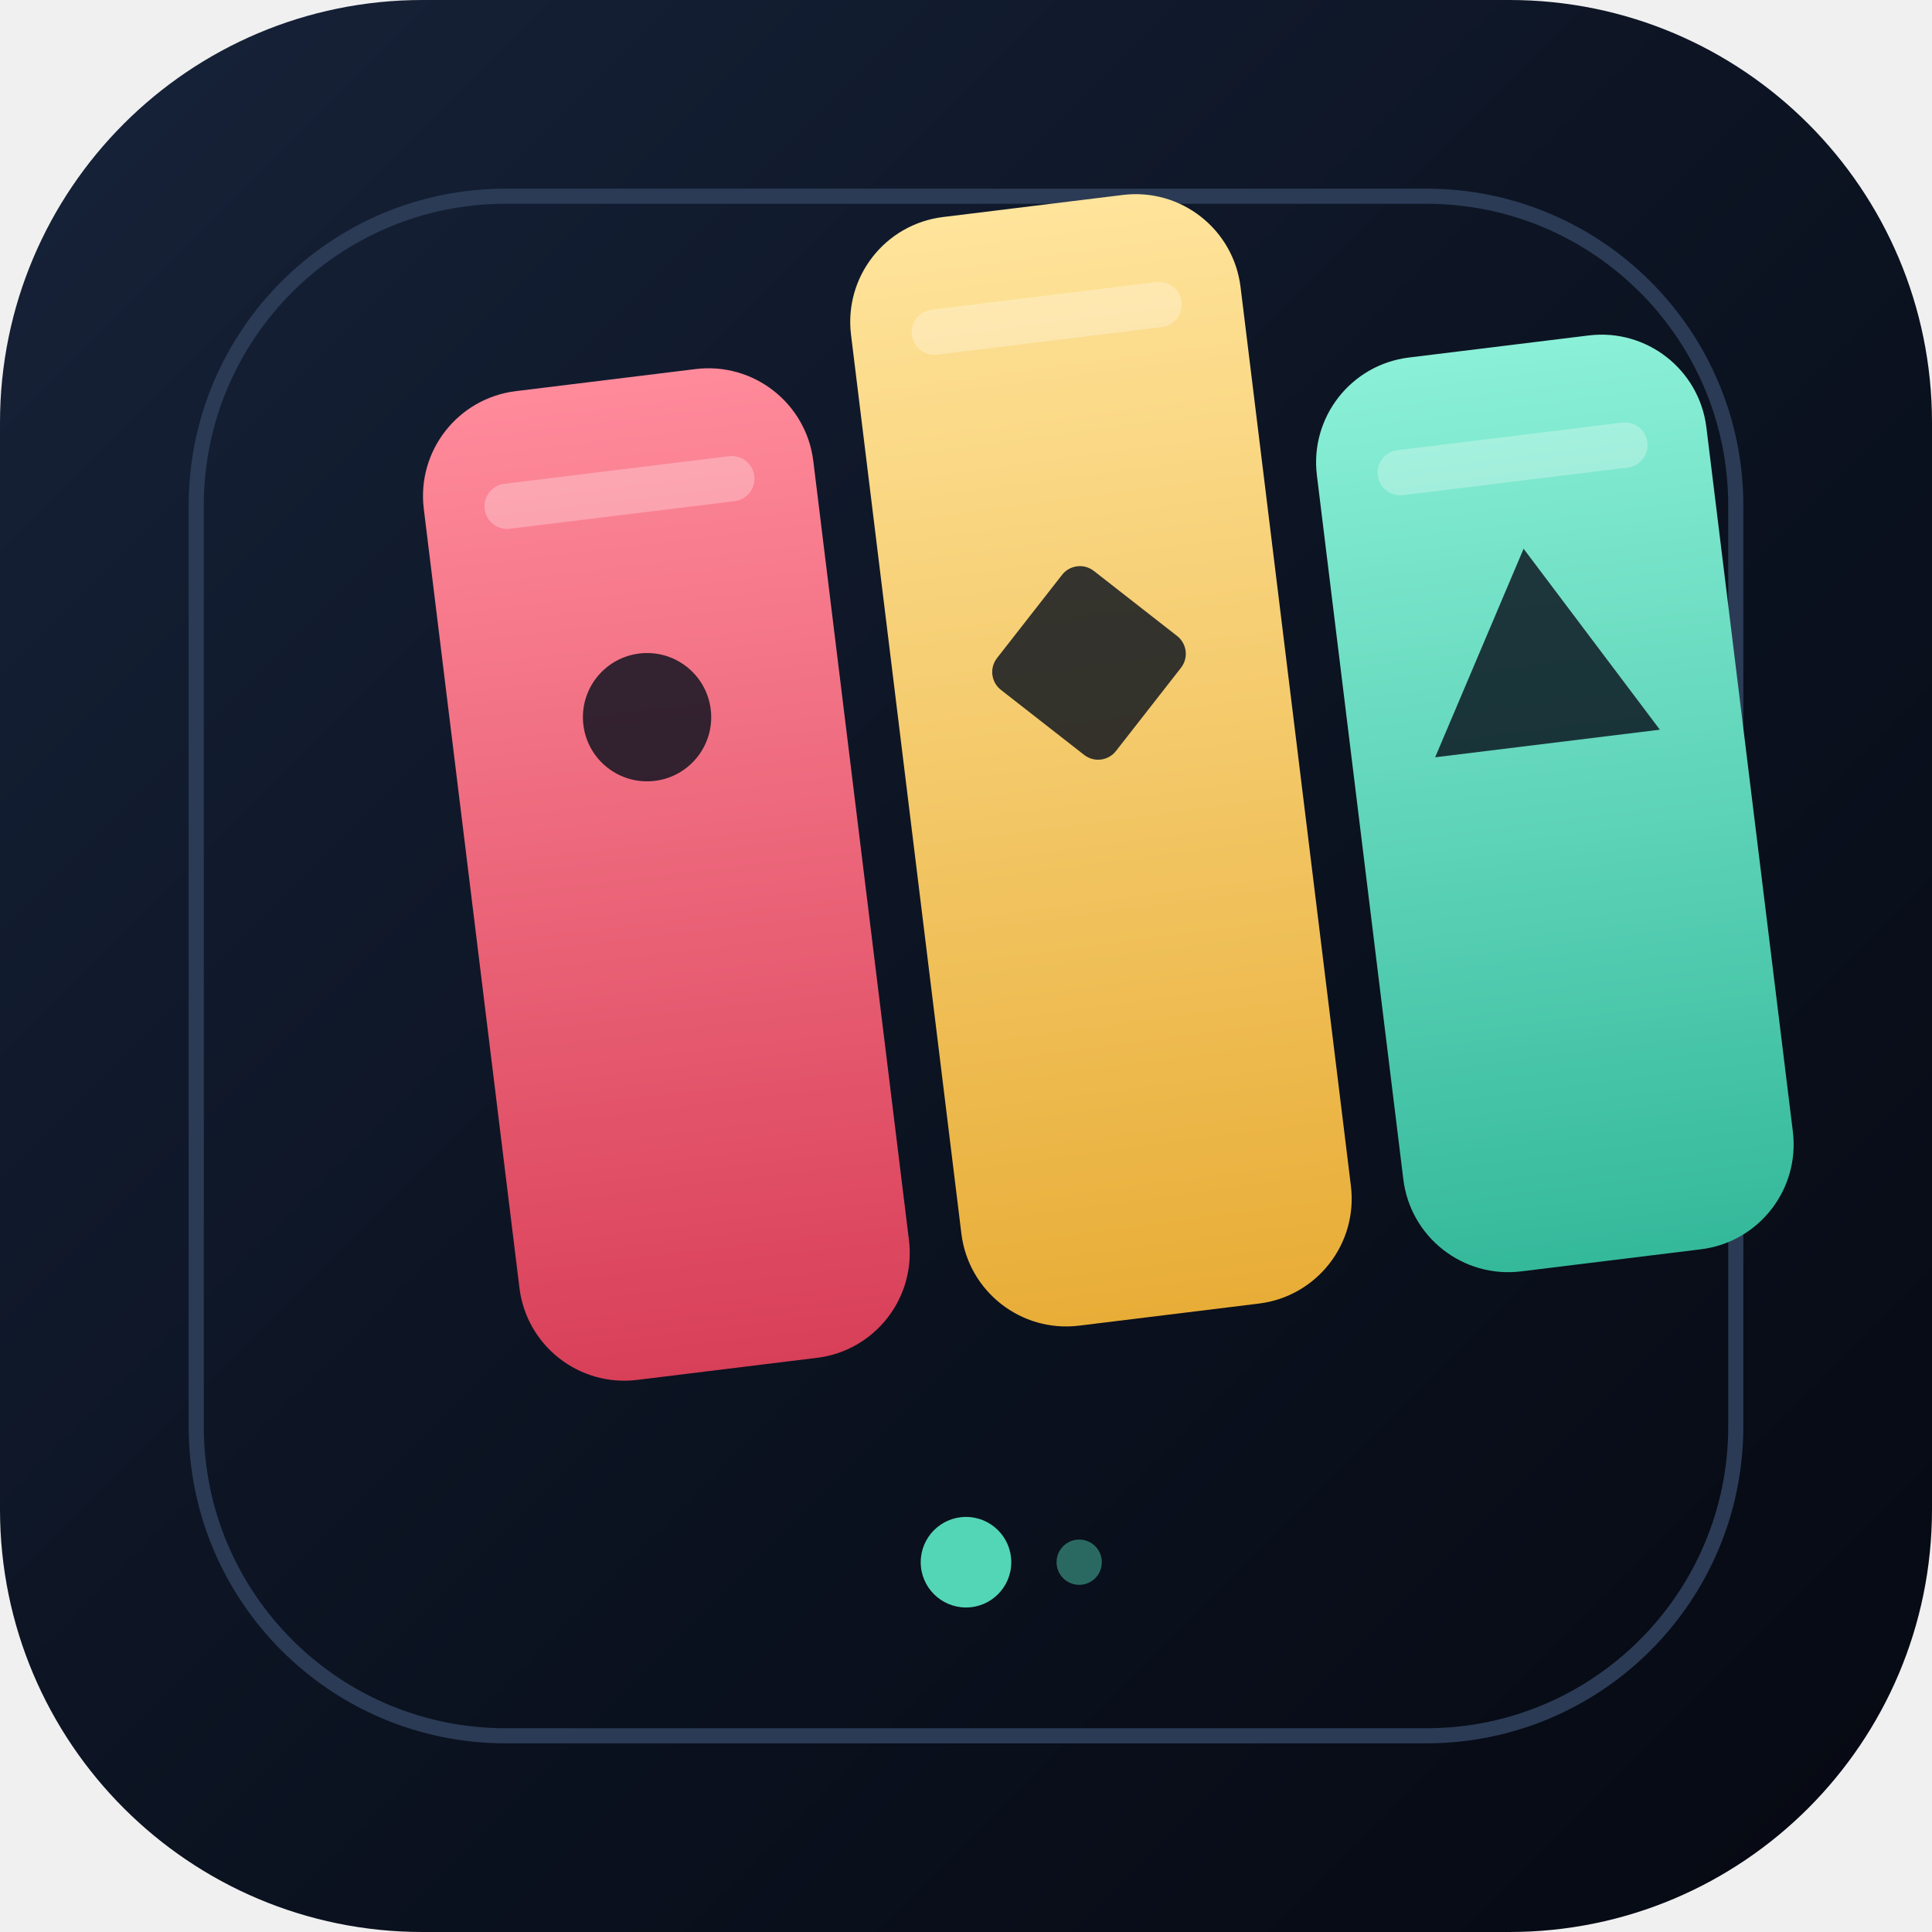
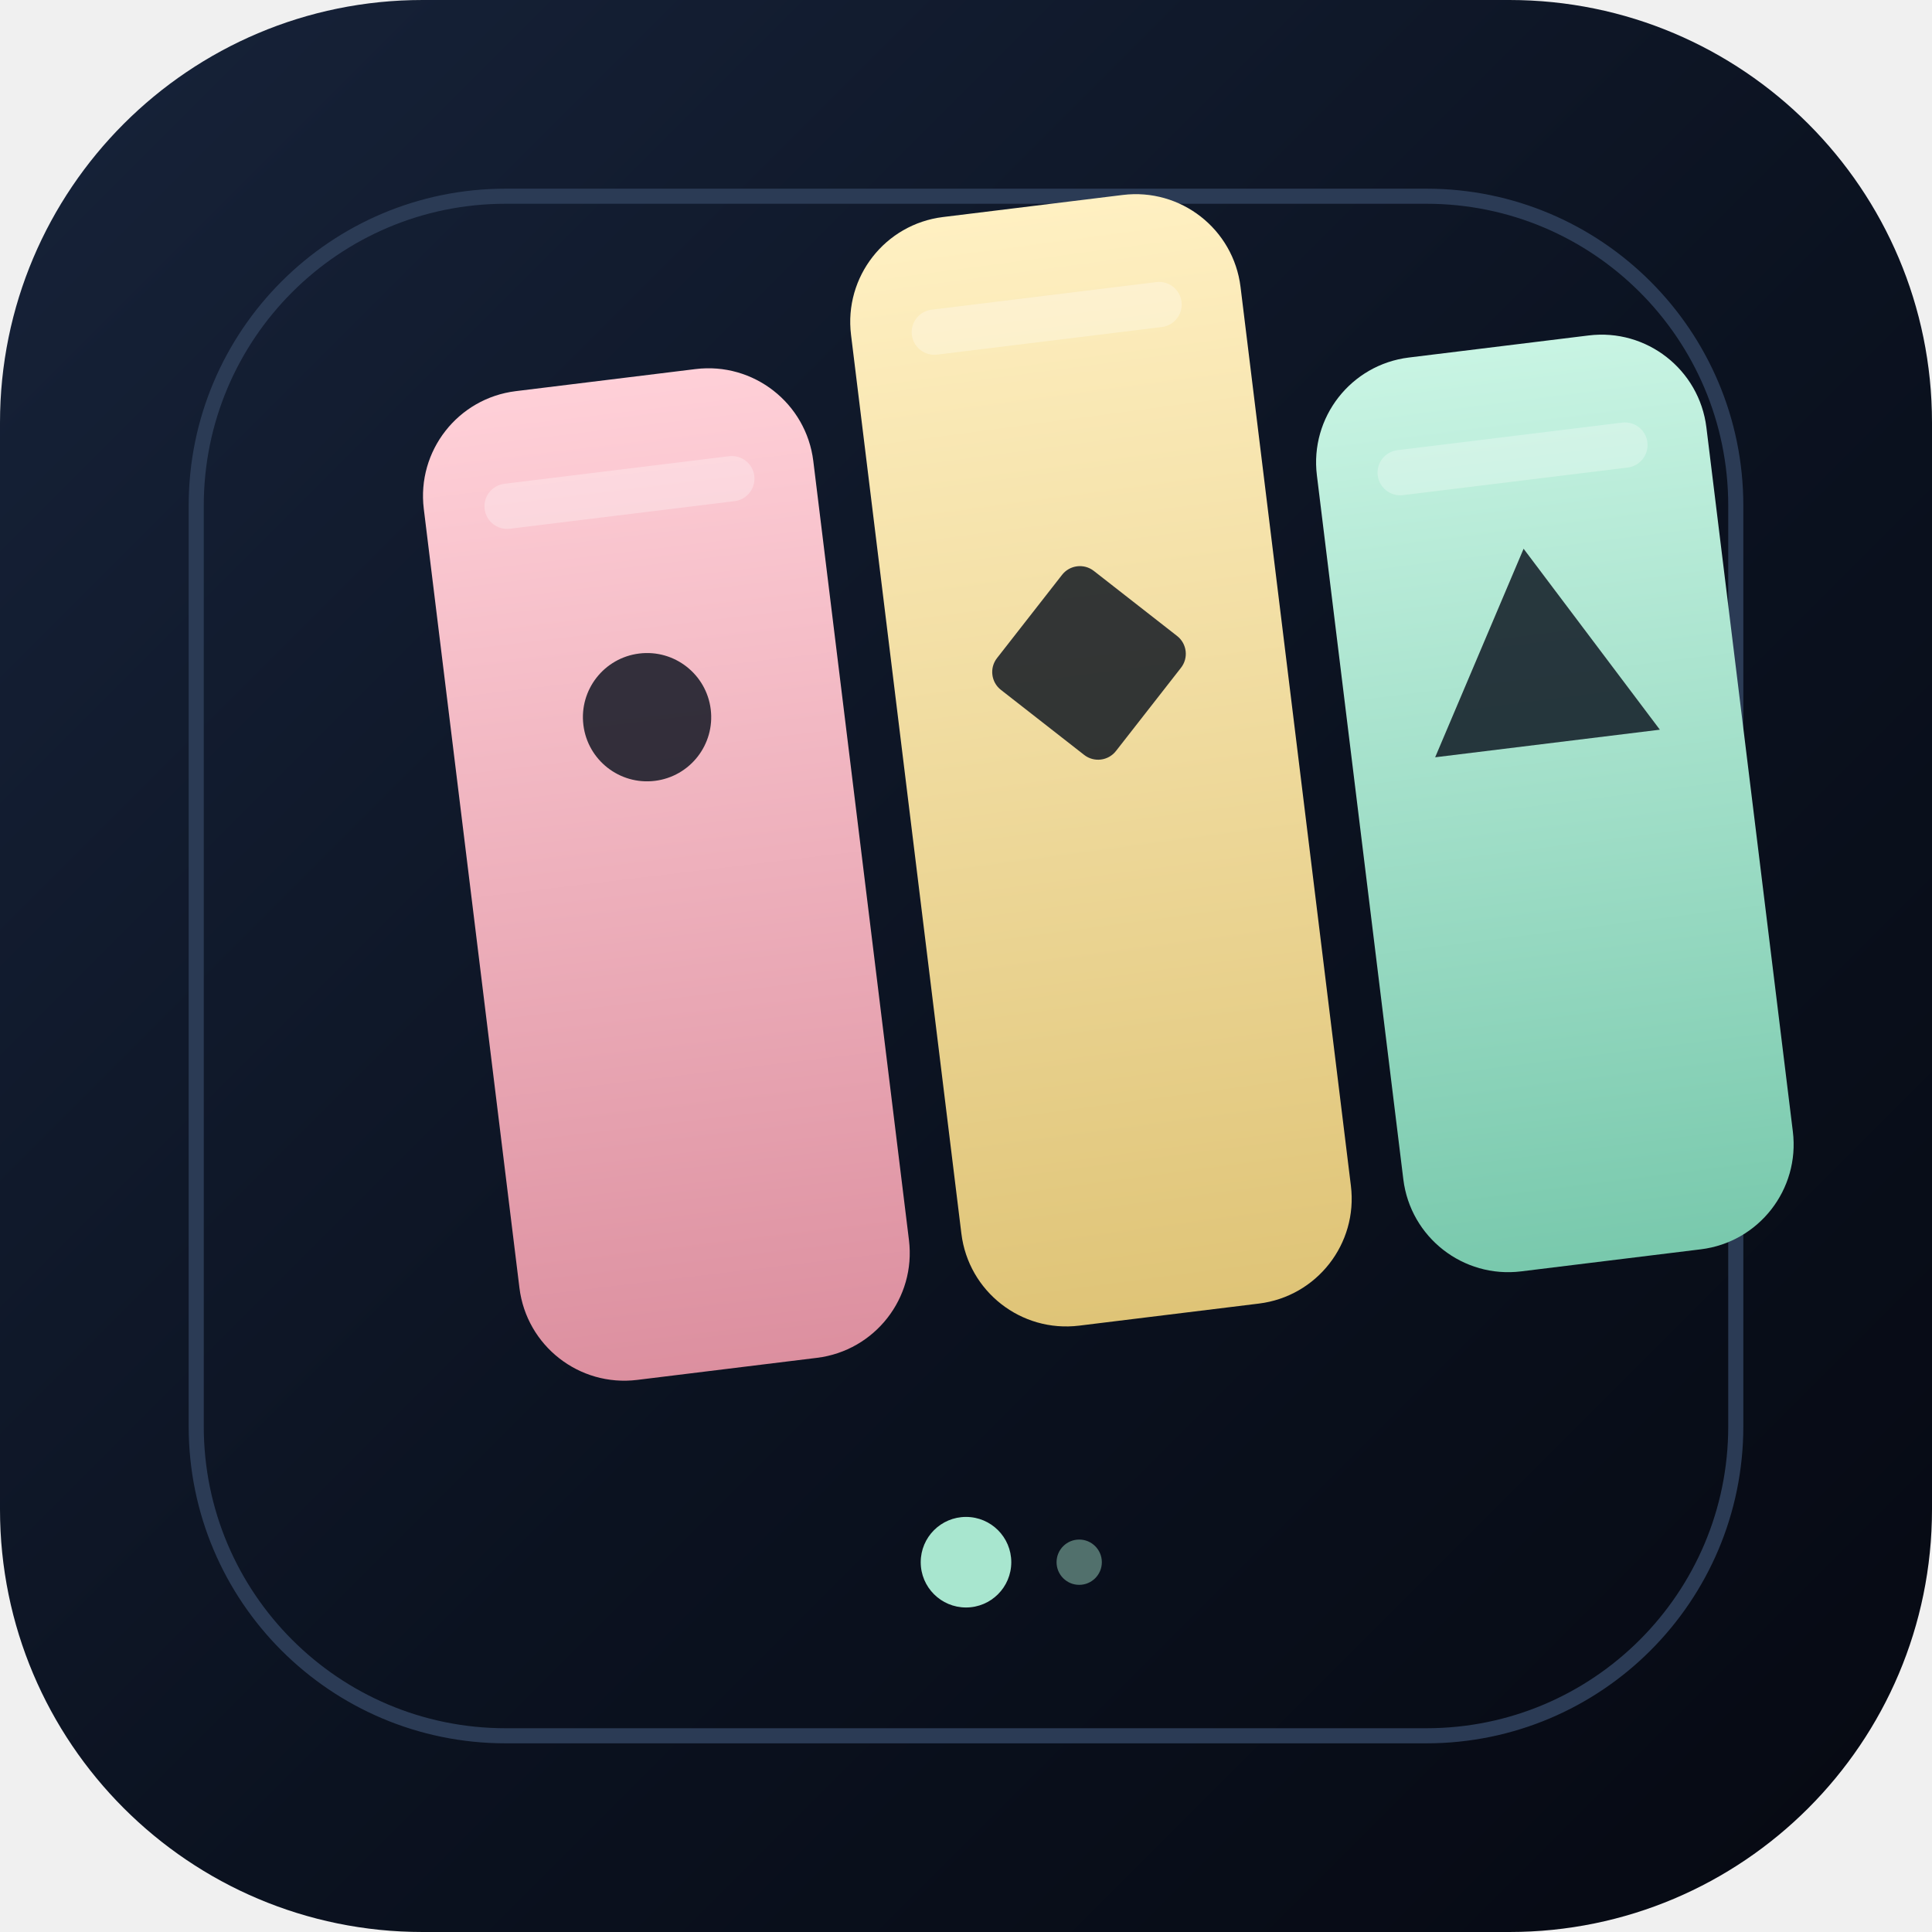
<svg xmlns="http://www.w3.org/2000/svg" width="512" height="512" viewBox="0 0 512 512">
  <defs>
    <linearGradient id="bg" x1="0" y1="0" x2="1" y2="1">
      <stop offset="0" stop-color="#17233a" />
      <stop offset=".55" stop-color="#0b1220" />
      <stop offset="1" stop-color="#060912" />
    </linearGradient>
    <linearGradient id="mint" x1="0" y1="0" x2="0" y2="1">
-       <stop offset="0" stop-color="#8af0d7" />
-       <stop offset="1" stop-color="#35b99b" />
+       <stop offset="0" stop-color="#c8f4e3" />
+       <stop offset="1" stop-color="#79c9ad" />
    </linearGradient>
    <linearGradient id="coral" x1="0" y1="0" x2="0" y2="1">
-       <stop offset="0" stop-color="#ff8b9b" />
-       <stop offset="1" stop-color="#d83f58" />
+       <stop offset="0" stop-color="#ffd0d8" />
+       <stop offset="1" stop-color="#dc8f9f" />
    </linearGradient>
    <linearGradient id="amber" x1="0" y1="0" x2="0" y2="1">
-       <stop offset="0" stop-color="#ffe49b" />
-       <stop offset="1" stop-color="#e8ad37" />
+       <stop offset="0" stop-color="#fff0c2" />
+       <stop offset="1" stop-color="#dfc477" />
    </linearGradient>
  </defs>
  <rect width="512" height="512" rx="112" fill="url(#bg)" />
  <rect x="52" y="52" width="408" height="408" rx="82" fill="none" stroke="#2b3b55" stroke-width="4" />
  <g transform="translate(256 222) rotate(-7)">
    <rect x="-132" y="-132" width="104" height="264" rx="28" fill="url(#coral)" />
    <rect x="-14" y="-164" width="104" height="296" rx="28" fill="url(#amber)" />
    <rect x="104" y="-112" width="104" height="244" rx="28" fill="url(#mint)" />
    <g fill="#09101c" opacity=".82">
      <circle cx="-80" cy="-42" r="17" />
      <rect x="18" y="-62" width="40" height="40" rx="6" transform="rotate(45 38 -42)" />
      <path d="M156-58l30 52h-60z" />
    </g>
    <g fill="#fff" opacity=".28">
      <rect x="-116" y="-108" width="72" height="12" rx="6" />
      <rect x="2" y="-140" width="72" height="12" rx="6" />
      <rect x="120" y="-88" width="72" height="12" rx="6" />
    </g>
  </g>
-   <circle cx="256" cy="414" r="12" fill="#53d6b5" />
-   <circle cx="286" cy="414" r="6" fill="#53d6b5" opacity=".45" />
+   <circle cx="256" cy="414" r="12" fill="#a8e6cf" />
+   <circle cx="286" cy="414" r="6" fill="#a8e6cf" opacity=".45" />
</svg>
